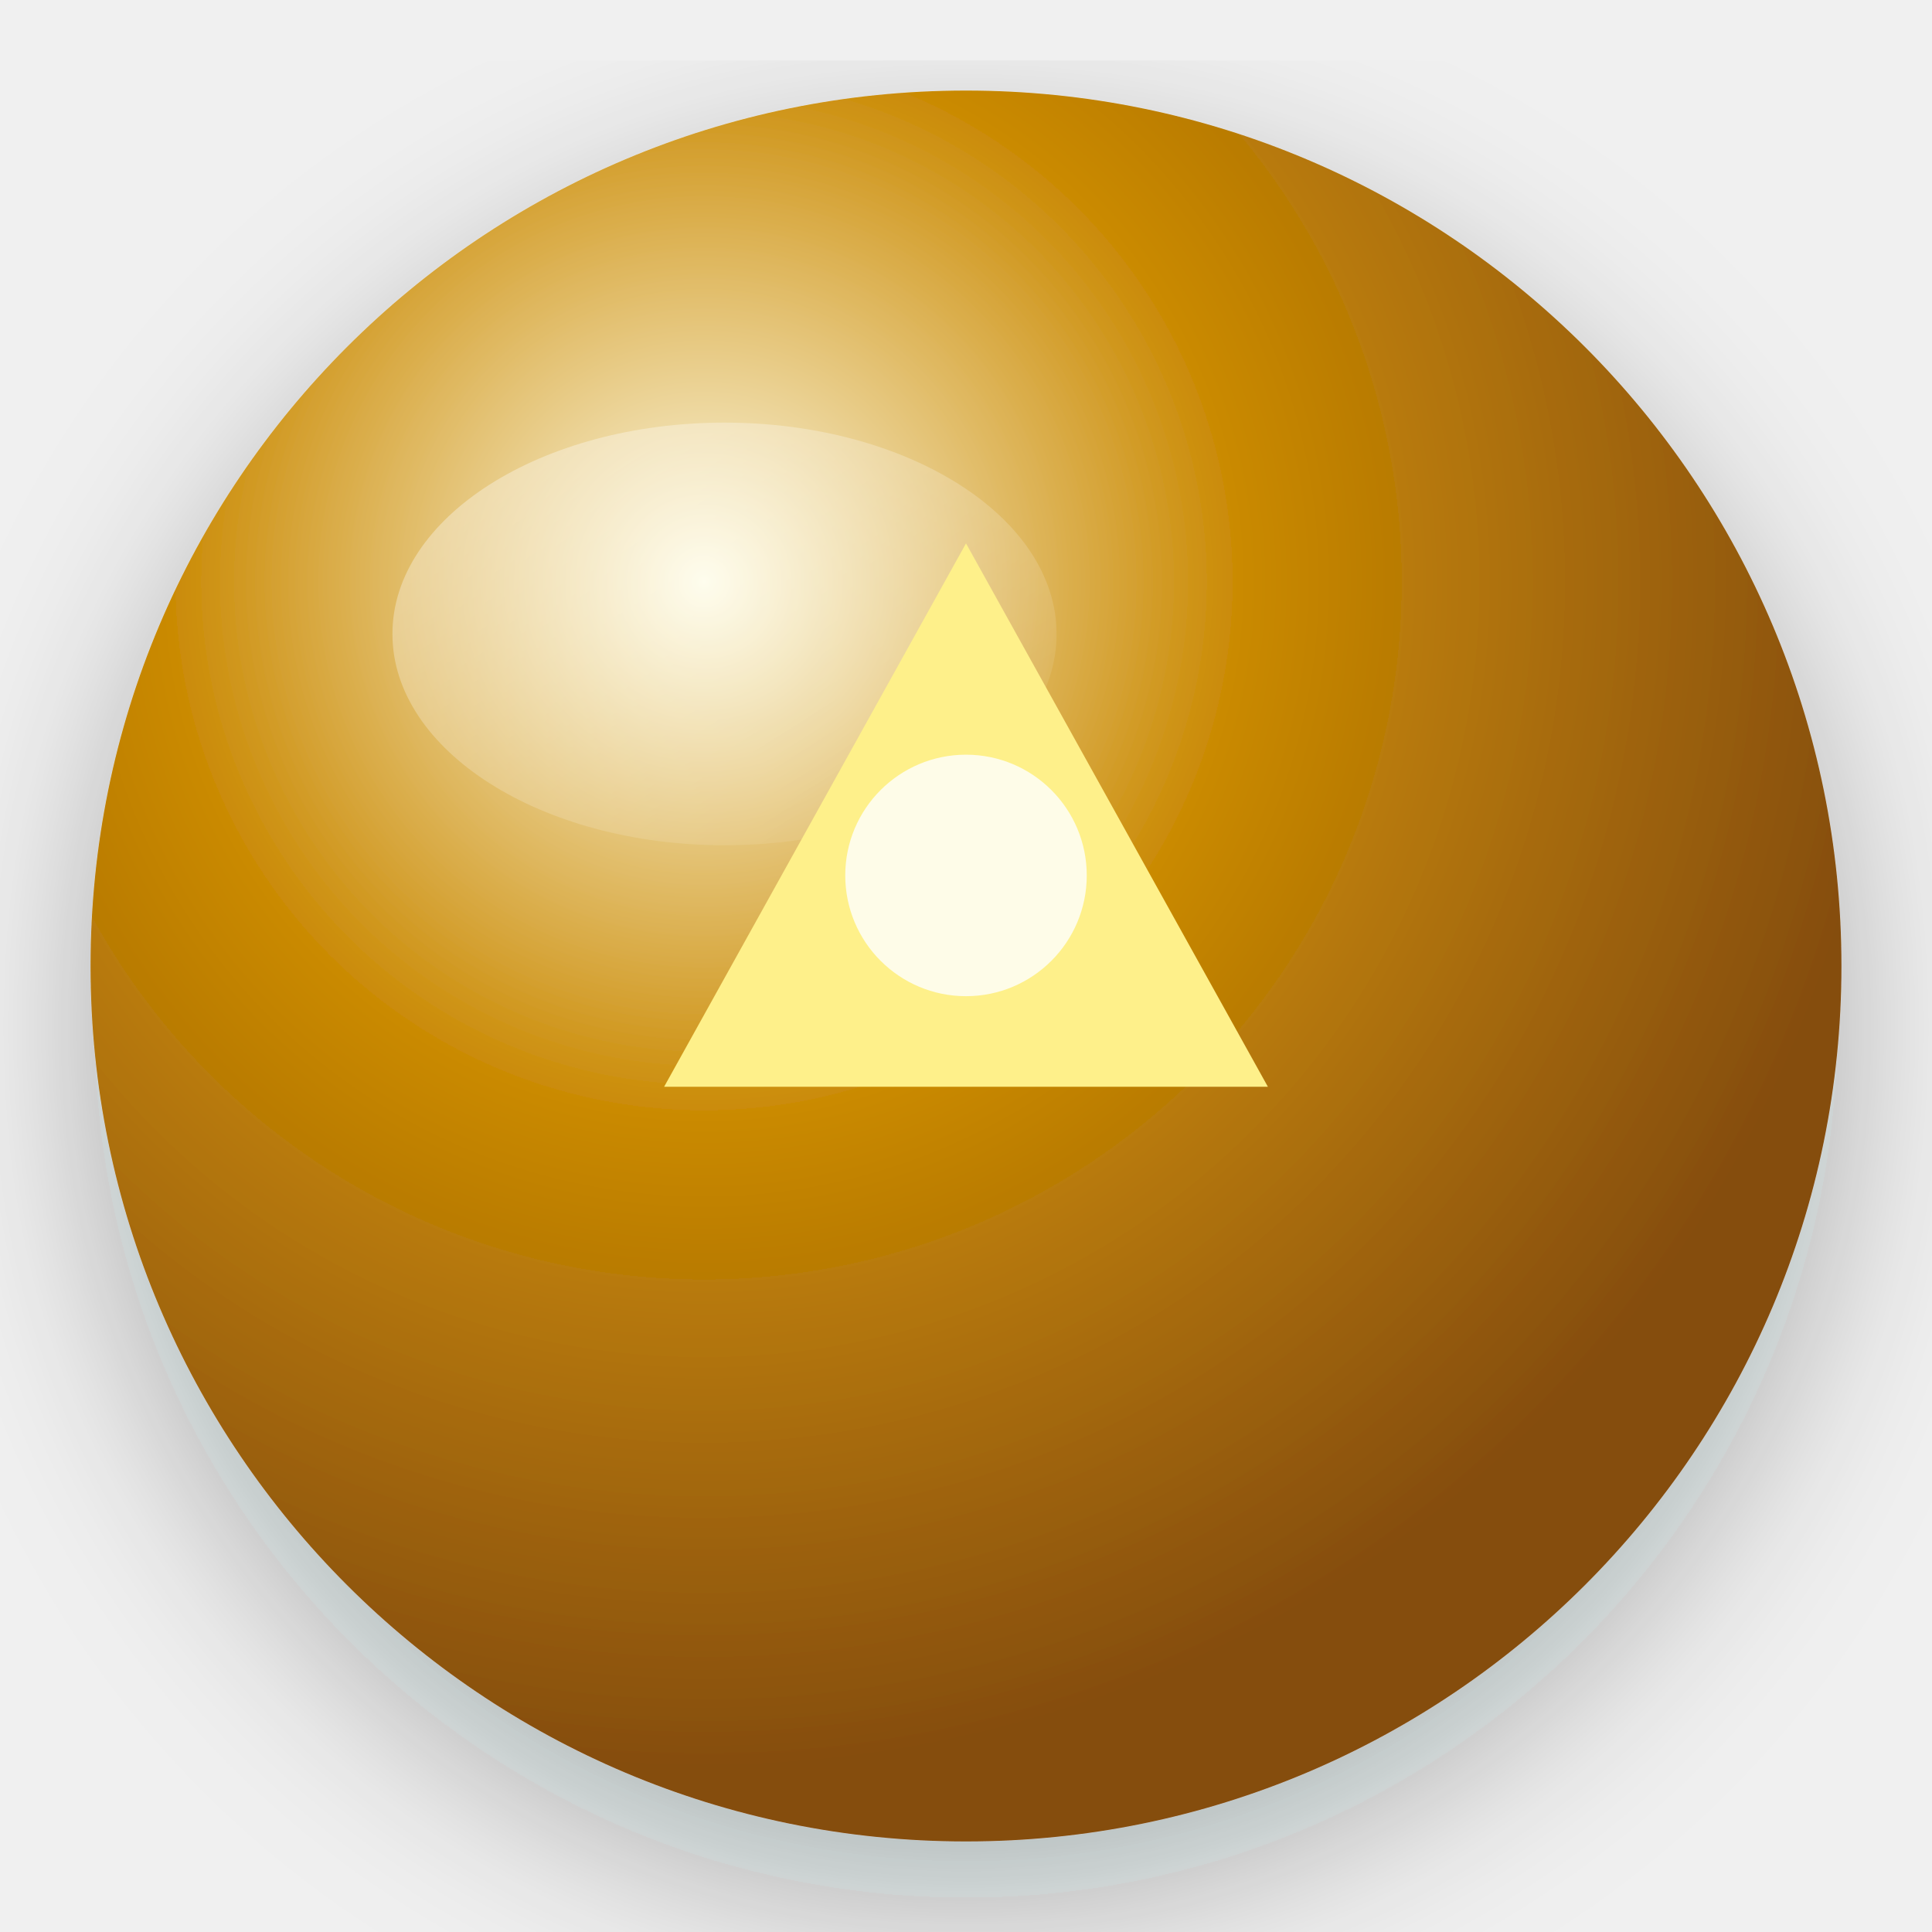
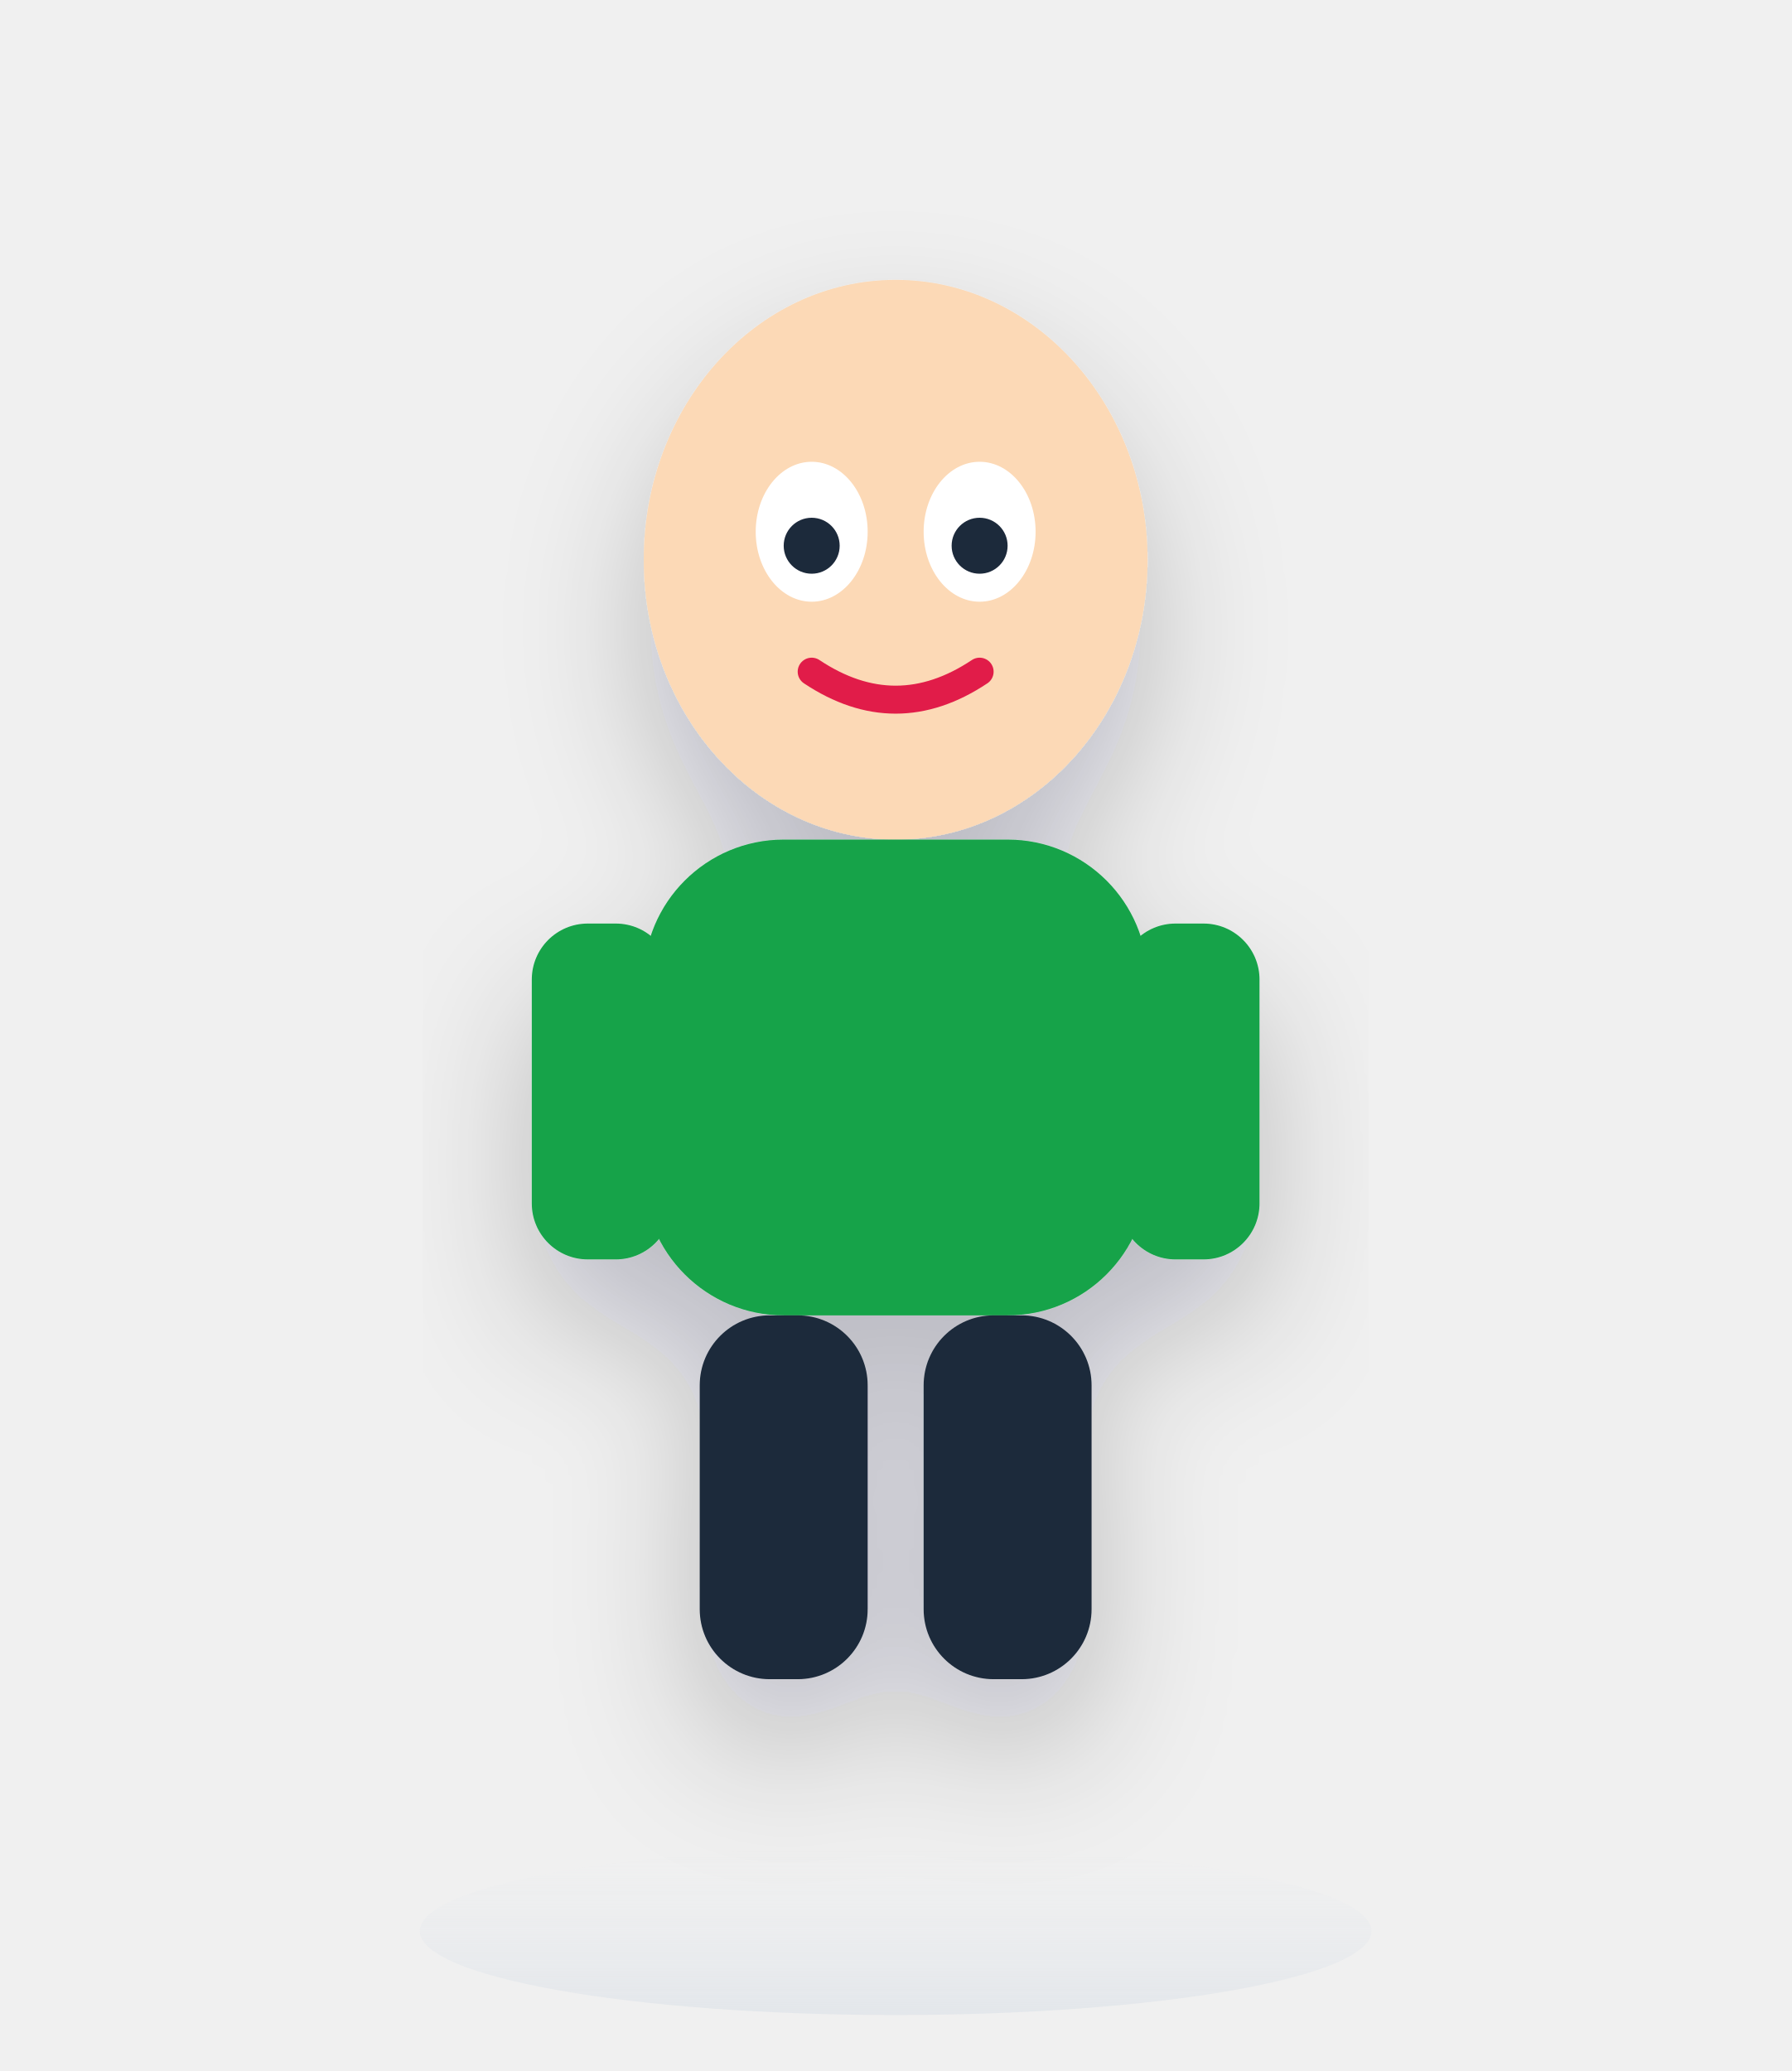
- <svg xmlns="http://www.w3.org/2000/svg" viewBox="0 0 128 128" role="img" aria-hidden="true">
+ <svg xmlns="http://www.w3.org/2000/svg" viewBox="0 0 128 148" role="img" aria-hidden="true">
  <defs>
-     <radialGradient id="sphere" cx="35%" cy="28%" r="68%">
-       <stop offset="0%" stop-color="#fefce8" />
-       <stop offset="45%" stop-color="#ca8a04" />
-       <stop offset="100%" stop-color="#854d0e" />
-     </radialGradient>
-     <filter id="depth" x="-20%" y="-20%" width="140%" height="140%">
-       <feDropShadow dx="0" dy="4" stdDeviation="6" flood-color="#0f172a" flood-opacity="0.28" />
+     <filter id="charShadow" x="-15%" y="-10%" width="130%" height="130%">
+       <feDropShadow dx="0" dy="5" stdDeviation="5" flood-color="#0f172a" flood-opacity="0.22" />
    </filter>
-     <linearGradient id="shine" x1="0" y1="0" x2="1" y2="1">
-       <stop offset="0%" stop-color="#ffffff" stop-opacity="0.55" />
-       <stop offset="100%" stop-color="#ffffff" stop-opacity="0" />
+     <linearGradient id="floor" x1="0" y1="0" x2="0" y2="1">
+       <stop offset="0%" stop-color="#e2e8f0" stop-opacity="0" />
+       <stop offset="100%" stop-color="#cbd5e1" stop-opacity="0.35" />
    </linearGradient>
  </defs>
-   <circle cx="64" cy="64" r="58" fill="url(#sphere)" filter="url(#depth)" />
-   <ellipse cx="48" cy="42" rx="22" ry="14" fill="url(#shine)" opacity="0.75" />
-   <path d="M64 36 L84 72 H44 Z" fill="#fef08a" />
-   <circle cx="64" cy="58" r="8" fill="#fefce8" />
+   <ellipse cx="64" cy="138" rx="34" ry="6" fill="url(#floor)" />
+   <g filter="url(#charShadow)">
+     <ellipse cx="64" cy="40" rx="18" ry="20" fill="#fcd9b6" />
+     <ellipse cx="58" cy="38" rx="4" ry="5" fill="#ffffff" />
+     <ellipse cx="70" cy="38" rx="4" ry="5" fill="#ffffff" />
+     <circle cx="58" cy="39" r="2" fill="#1e293b" />
+     <circle cx="70" cy="39" r="2" fill="#1e293b" />
+     <path d="M58 48 Q64 52 70 48" fill="none" stroke="#e11d48" stroke-width="2" stroke-linecap="round" />
+     <rect x="46" y="60" width="36" height="34" rx="10" fill="#16a34a" />
+     <rect x="38" y="66" width="10" height="24" rx="4" fill="#16a34a" />
+     <rect x="80" y="66" width="10" height="24" rx="4" fill="#16a34a" />
+     <rect x="50" y="94" width="12" height="26" rx="5" fill="#1e293b" />
+     <rect x="66" y="94" width="12" height="26" rx="5" fill="#1e293b" />
+   </g>
</svg>
